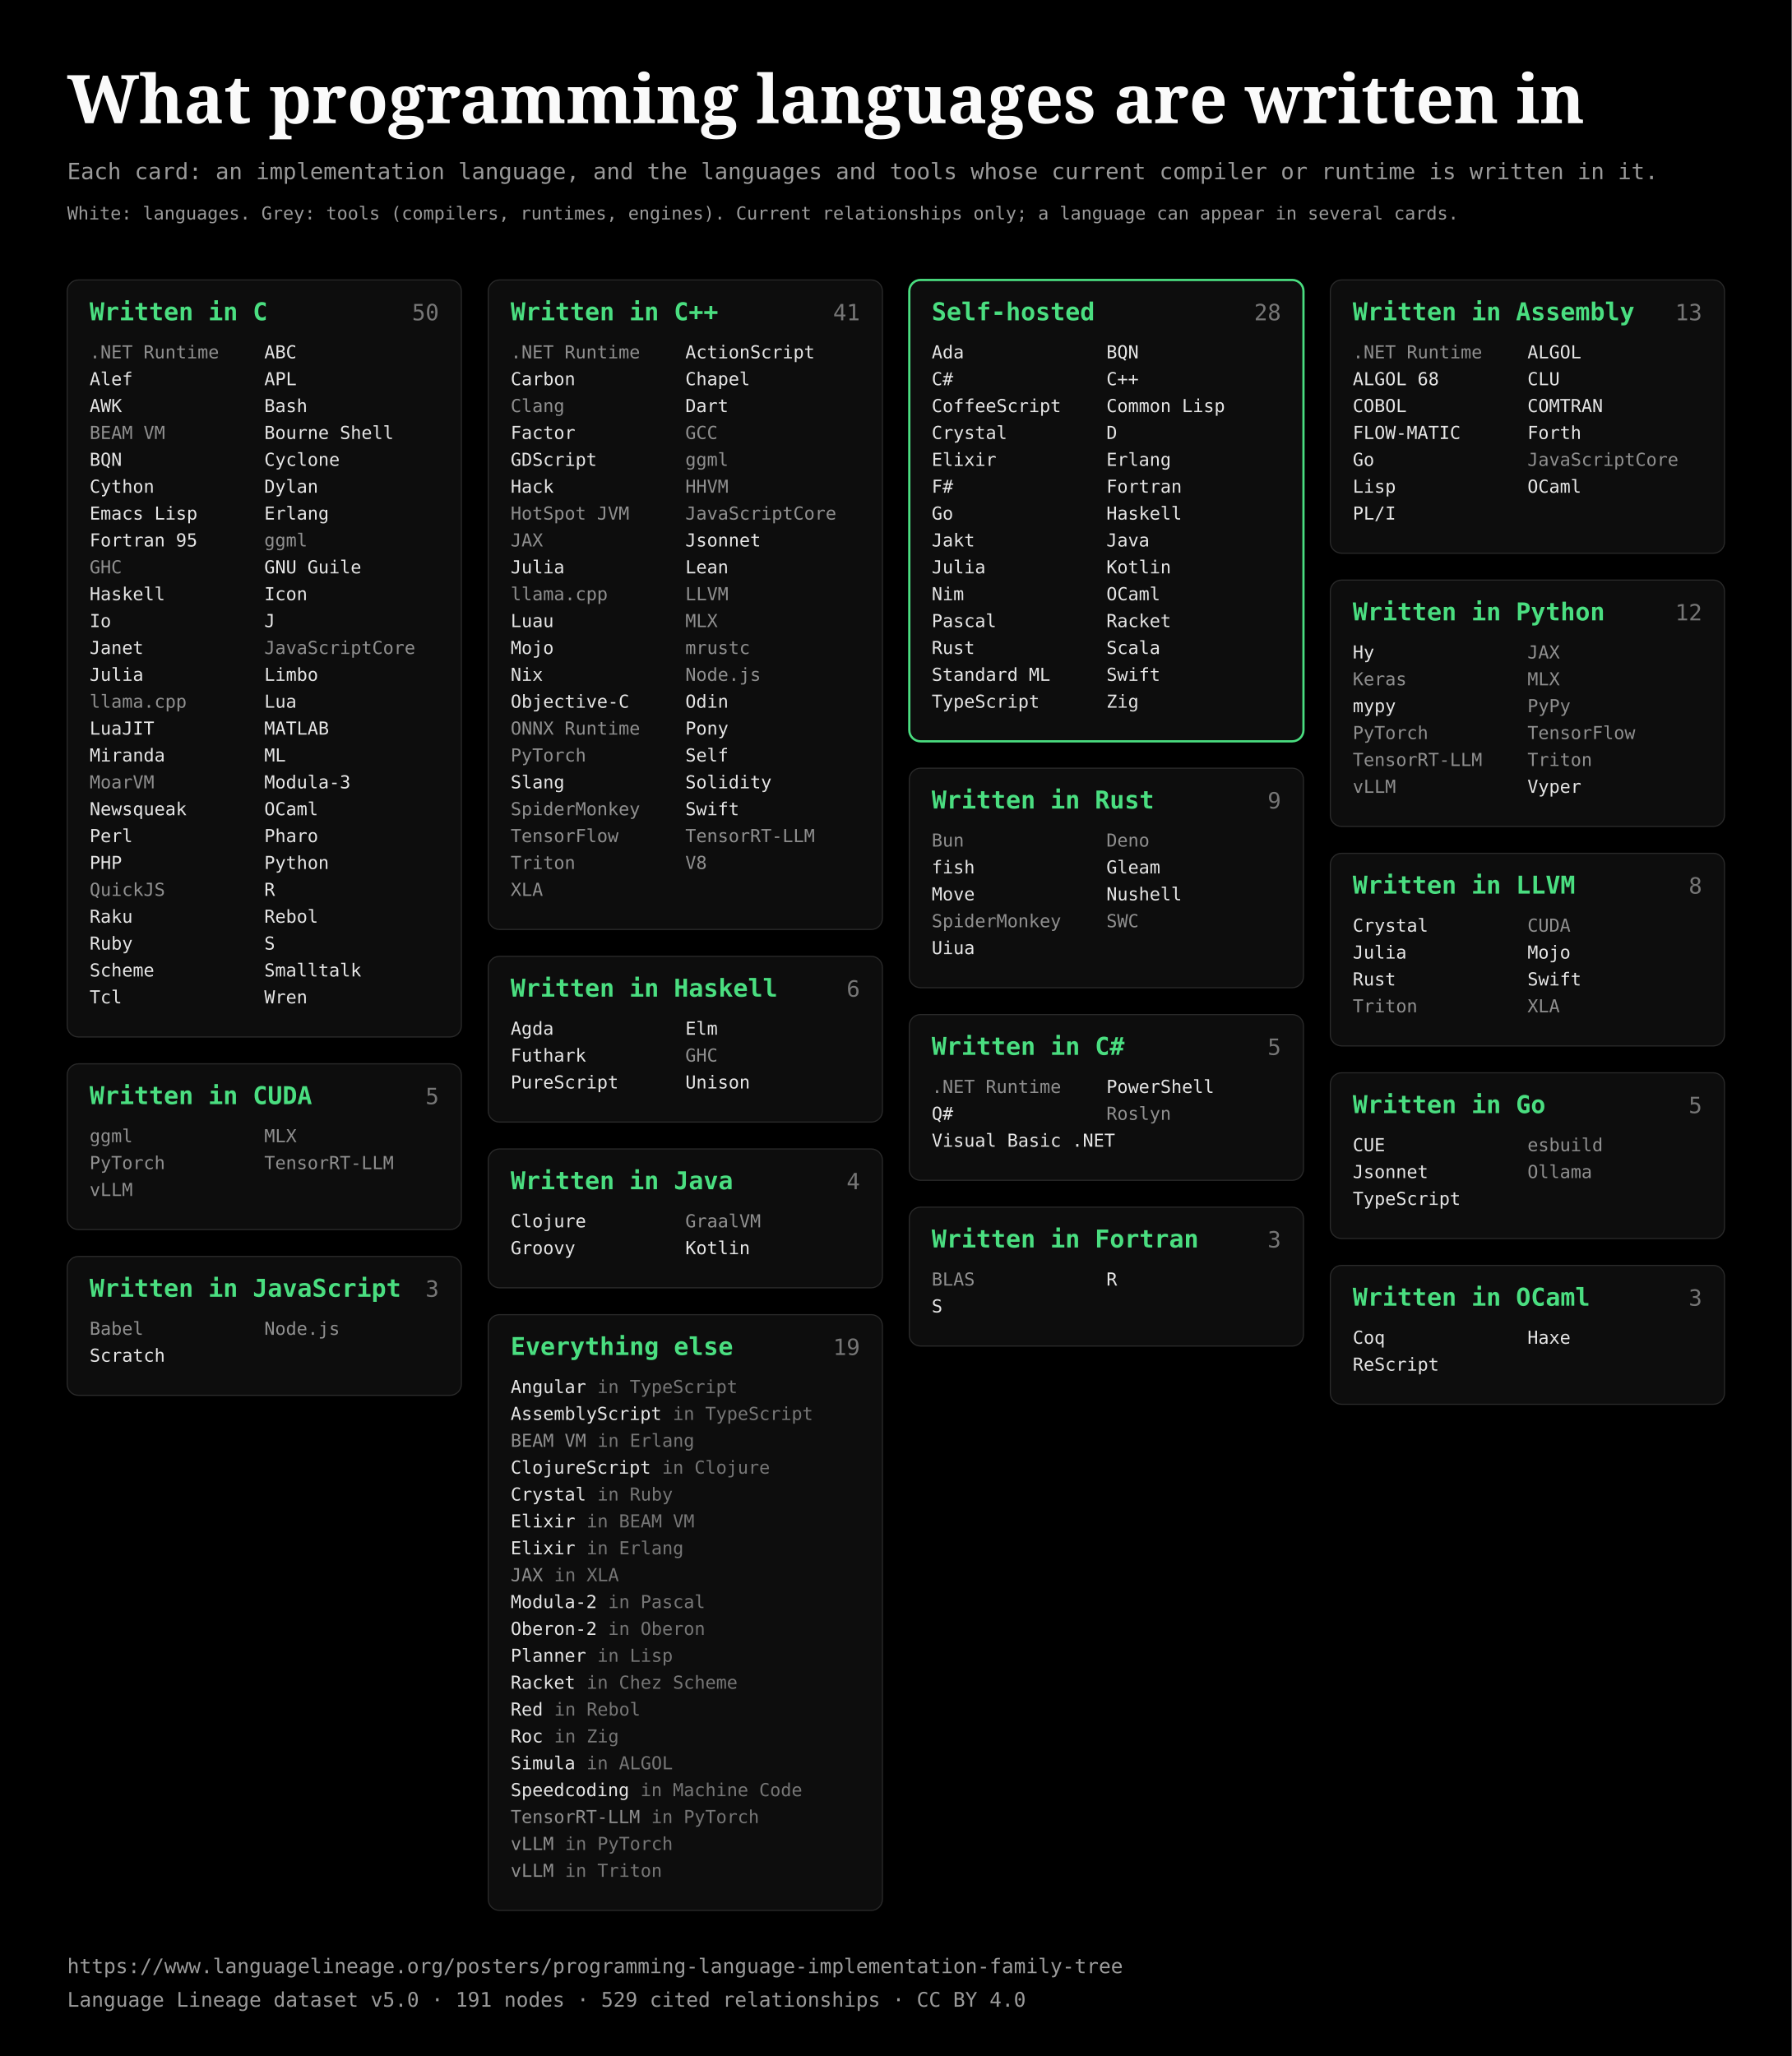
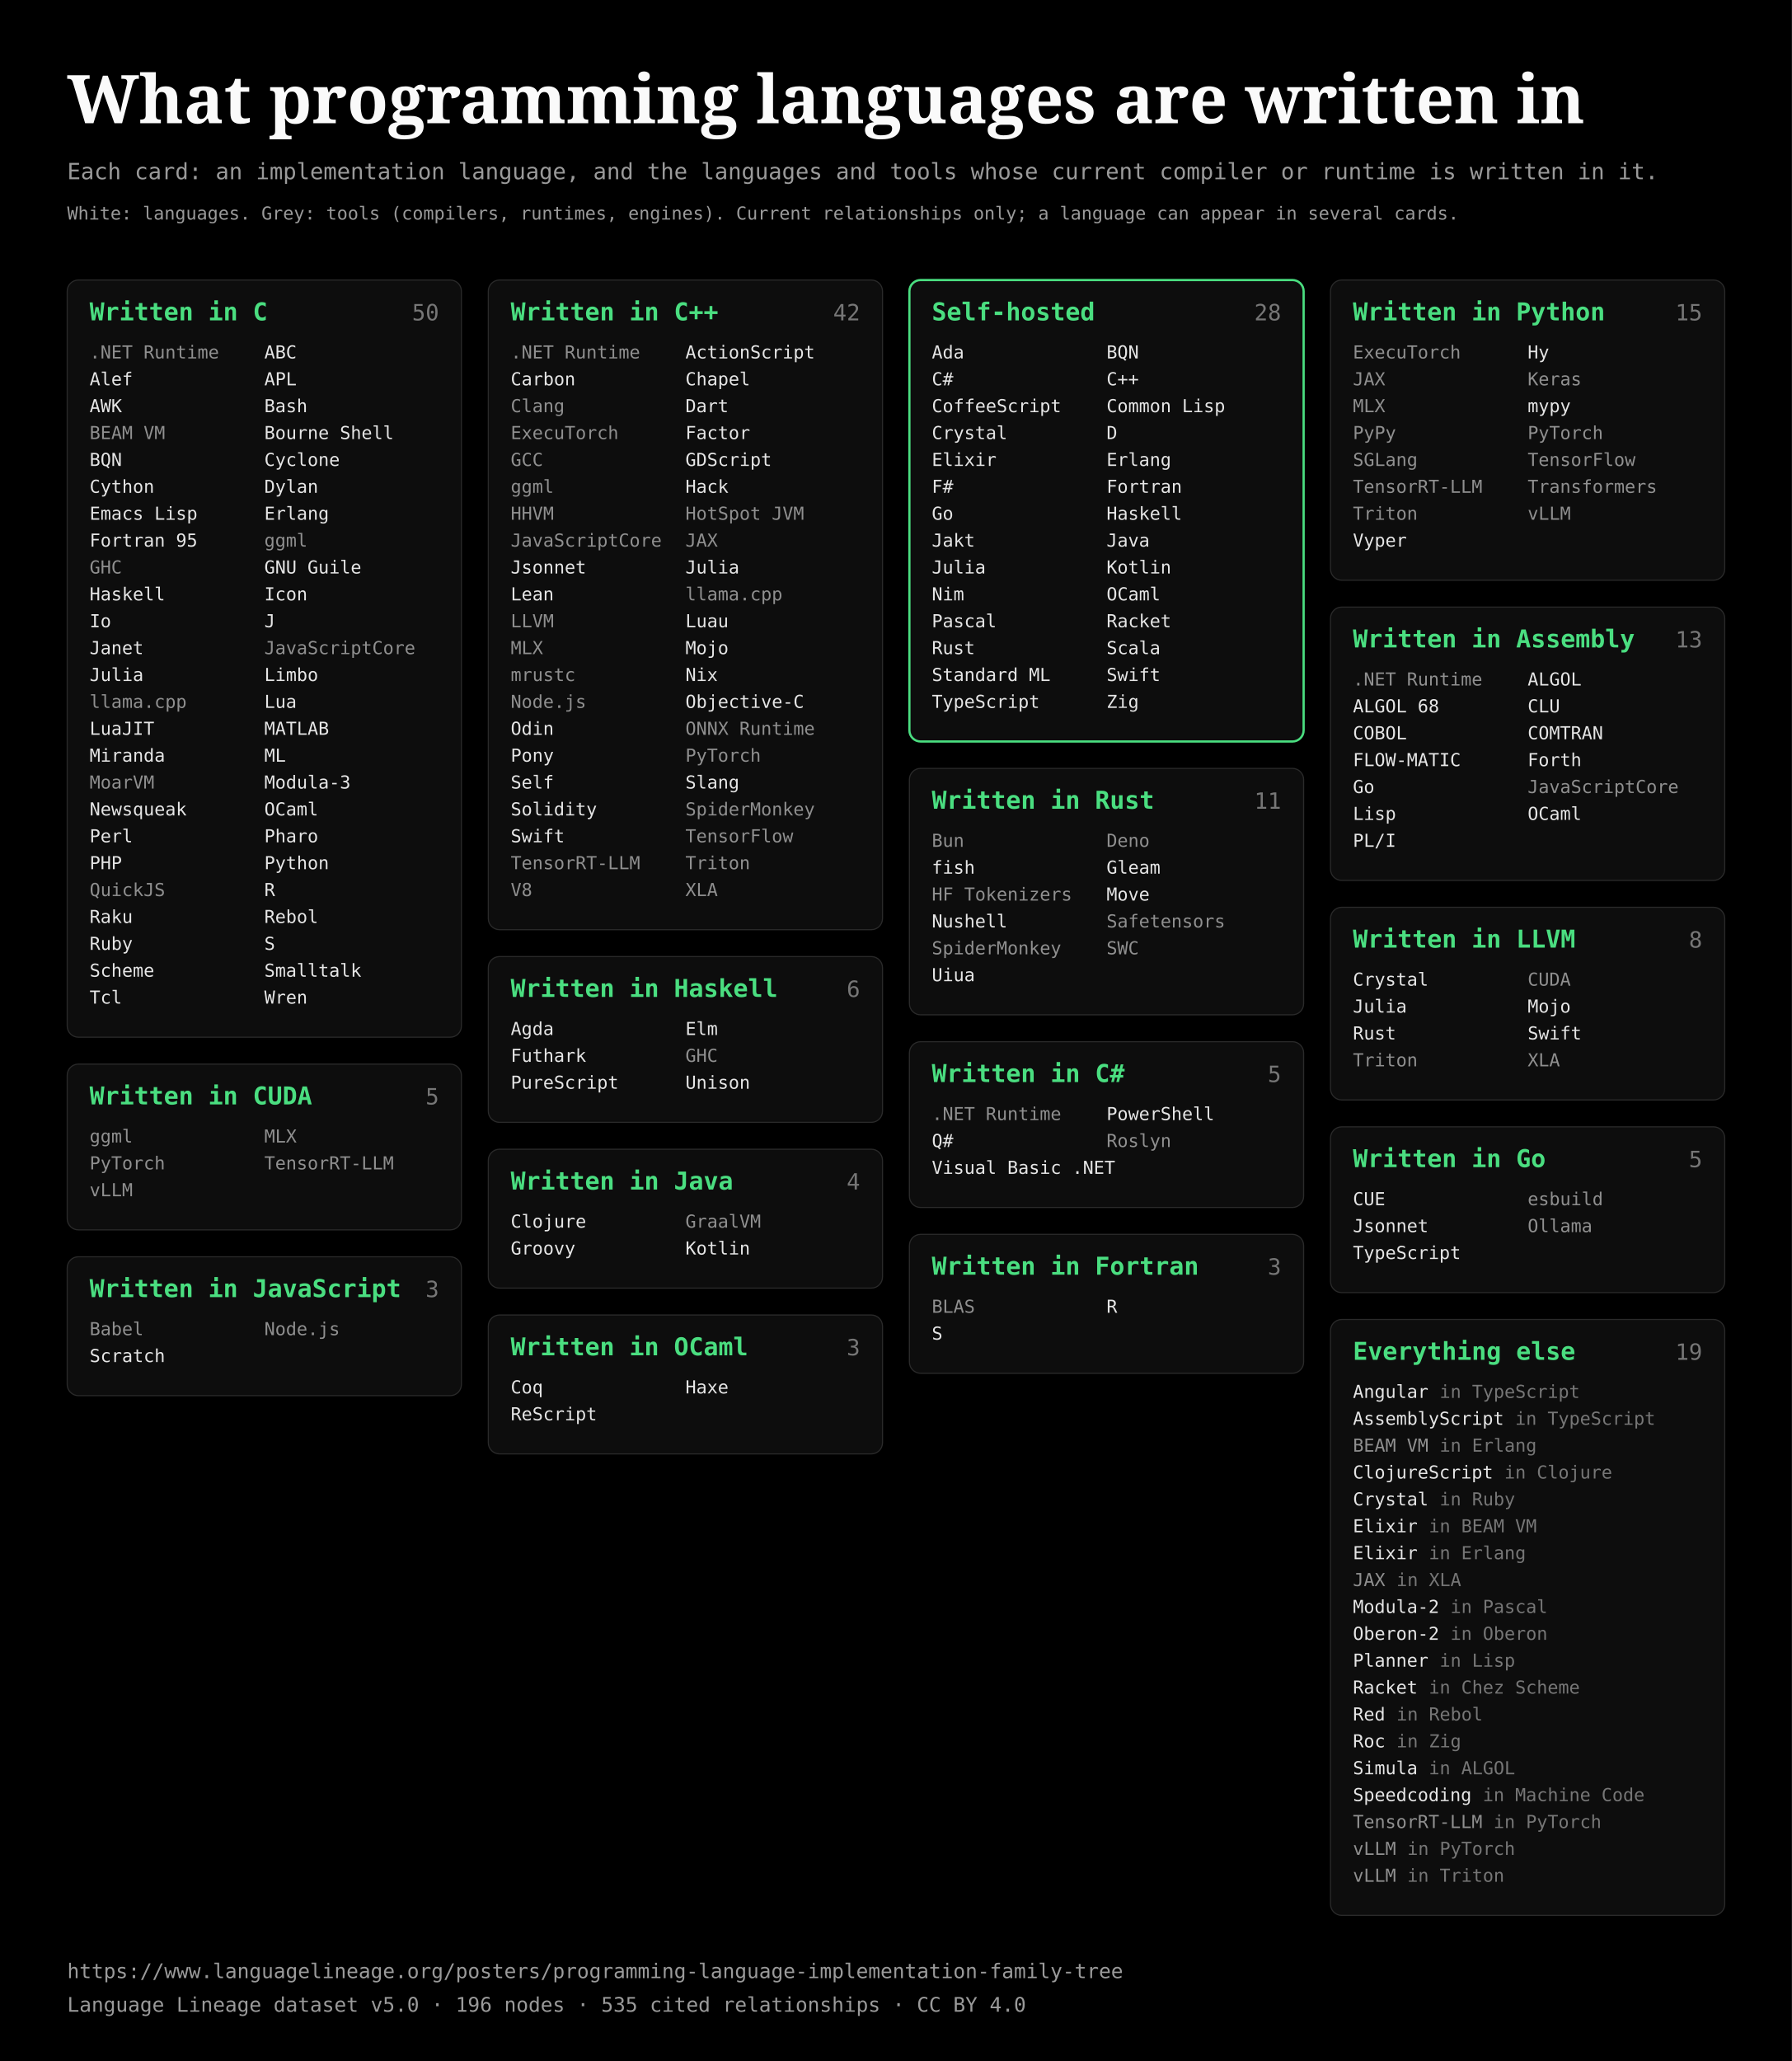
- <svg xmlns="http://www.w3.org/2000/svg" viewBox="0 0 1600 1836" width="1600" height="1836" role="img" aria-labelledby="poster-title poster-desc">
+ <svg xmlns="http://www.w3.org/2000/svg" viewBox="0 0 1600 1840" width="1600" height="1840" role="img" aria-labelledby="poster-title poster-desc">
  <style>
  text{font-family:'JetBrains Mono',ui-monospace,monospace}
  .pt1{font-family:'Fraunces 9pt SemiBold','Fraunces 9pt',Fraunces,Georgia,serif;font-size:60px;font-weight:600;fill:#fafafa}
  .ps{font-size:20px;fill:#9a9a9a}
  .pk{font-size:16px;fill:#9a9a9a}
  .ph{font-size:22px;font-weight:600;fill:#4ade80}
  .pc{font-size:20px;fill:#767676;text-anchor:end}
  .pi{font-size:16px;fill:#e5e5e5}
  .pt{font-size:16px;fill:#8f8f8f}
  .pm{fill:#767676}
  .pf{font-size:18px;fill:#9a9a9a}
</style>
-   <rect width="1600" height="1836" fill="#000" />
+   <rect width="1600" height="1840" fill="#000" />
  <text x="60" y="110" class="pt1">What programming languages are written in</text>
  <text x="60" y="160" class="ps">Each card: an implementation language, and the languages and tools whose current compiler or runtime is written in it.</text>
  <text x="60" y="196" class="pk">White: languages. Grey: tools (compilers, runtimes, engines). Current relationships only; a language can appear in several cards.</text>
  <rect x="60" y="250" width="352" height="676" rx="10" fill="#0d0d0d" stroke="#2a2a2a" stroke-width="1" />
  <text x="80" y="286" class="ph">Written in C</text>
  <text x="392" y="286" class="pc">50</text>
  <text x="80" y="320" class="pt">.NET Runtime</text>
  <text x="236" y="320" class="pi">ABC</text>
  <text x="80" y="344" class="pi">Alef</text>
  <text x="236" y="344" class="pi">APL</text>
  <text x="80" y="368" class="pi">AWK</text>
  <text x="236" y="368" class="pi">Bash</text>
  <text x="80" y="392" class="pt">BEAM VM</text>
  <text x="236" y="392" class="pi">Bourne Shell</text>
  <text x="80" y="416" class="pi">BQN</text>
  <text x="236" y="416" class="pi">Cyclone</text>
  <text x="80" y="440" class="pi">Cython</text>
  <text x="236" y="440" class="pi">Dylan</text>
  <text x="80" y="464" class="pi">Emacs Lisp</text>
  <text x="236" y="464" class="pi">Erlang</text>
  <text x="80" y="488" class="pi">Fortran 95</text>
  <text x="236" y="488" class="pt">ggml</text>
  <text x="80" y="512" class="pt">GHC</text>
  <text x="236" y="512" class="pi">GNU Guile</text>
  <text x="80" y="536" class="pi">Haskell</text>
  <text x="236" y="536" class="pi">Icon</text>
  <text x="80" y="560" class="pi">Io</text>
  <text x="236" y="560" class="pi">J</text>
  <text x="80" y="584" class="pi">Janet</text>
  <text x="236" y="584" class="pt">JavaScriptCore</text>
  <text x="80" y="608" class="pi">Julia</text>
  <text x="236" y="608" class="pi">Limbo</text>
  <text x="80" y="632" class="pt">llama.cpp</text>
  <text x="236" y="632" class="pi">Lua</text>
  <text x="80" y="656" class="pi">LuaJIT</text>
  <text x="236" y="656" class="pi">MATLAB</text>
  <text x="80" y="680" class="pi">Miranda</text>
  <text x="236" y="680" class="pi">ML</text>
  <text x="80" y="704" class="pt">MoarVM</text>
  <text x="236" y="704" class="pi">Modula-3</text>
  <text x="80" y="728" class="pi">Newsqueak</text>
  <text x="236" y="728" class="pi">OCaml</text>
  <text x="80" y="752" class="pi">Perl</text>
  <text x="236" y="752" class="pi">Pharo</text>
  <text x="80" y="776" class="pi">PHP</text>
  <text x="236" y="776" class="pi">Python</text>
  <text x="80" y="800" class="pt">QuickJS</text>
  <text x="236" y="800" class="pi">R</text>
  <text x="80" y="824" class="pi">Raku</text>
  <text x="236" y="824" class="pi">Rebol</text>
  <text x="80" y="848" class="pi">Ruby</text>
  <text x="236" y="848" class="pi">S</text>
  <text x="80" y="872" class="pi">Scheme</text>
  <text x="236" y="872" class="pi">Smalltalk</text>
  <text x="80" y="896" class="pi">Tcl</text>
  <text x="236" y="896" class="pi">Wren</text>
  <rect x="436" y="250" width="352" height="580" rx="10" fill="#0d0d0d" stroke="#2a2a2a" stroke-width="1" />
  <text x="456" y="286" class="ph">Written in C++</text>
-   <text x="768" y="286" class="pc">41</text>
+   <text x="768" y="286" class="pc">42</text>
  <text x="456" y="320" class="pt">.NET Runtime</text>
  <text x="612" y="320" class="pi">ActionScript</text>
  <text x="456" y="344" class="pi">Carbon</text>
  <text x="612" y="344" class="pi">Chapel</text>
  <text x="456" y="368" class="pt">Clang</text>
  <text x="612" y="368" class="pi">Dart</text>
-   <text x="456" y="392" class="pi">Factor</text>
-   <text x="612" y="392" class="pt">GCC</text>
-   <text x="456" y="416" class="pi">GDScript</text>
-   <text x="612" y="416" class="pt">ggml</text>
-   <text x="456" y="440" class="pi">Hack</text>
-   <text x="612" y="440" class="pt">HHVM</text>
-   <text x="456" y="464" class="pt">HotSpot JVM</text>
-   <text x="612" y="464" class="pt">JavaScriptCore</text>
-   <text x="456" y="488" class="pt">JAX</text>
-   <text x="612" y="488" class="pi">Jsonnet</text>
-   <text x="456" y="512" class="pi">Julia</text>
-   <text x="612" y="512" class="pi">Lean</text>
-   <text x="456" y="536" class="pt">llama.cpp</text>
-   <text x="612" y="536" class="pt">LLVM</text>
-   <text x="456" y="560" class="pi">Luau</text>
-   <text x="612" y="560" class="pt">MLX</text>
-   <text x="456" y="584" class="pi">Mojo</text>
-   <text x="612" y="584" class="pt">mrustc</text>
-   <text x="456" y="608" class="pi">Nix</text>
-   <text x="612" y="608" class="pt">Node.js</text>
-   <text x="456" y="632" class="pi">Objective-C</text>
-   <text x="612" y="632" class="pi">Odin</text>
-   <text x="456" y="656" class="pt">ONNX Runtime</text>
-   <text x="612" y="656" class="pi">Pony</text>
-   <text x="456" y="680" class="pt">PyTorch</text>
-   <text x="612" y="680" class="pi">Self</text>
-   <text x="456" y="704" class="pi">Slang</text>
-   <text x="612" y="704" class="pi">Solidity</text>
-   <text x="456" y="728" class="pt">SpiderMonkey</text>
-   <text x="612" y="728" class="pi">Swift</text>
-   <text x="456" y="752" class="pt">TensorFlow</text>
-   <text x="612" y="752" class="pt">TensorRT-LLM</text>
-   <text x="456" y="776" class="pt">Triton</text>
-   <text x="612" y="776" class="pt">V8</text>
-   <text x="456" y="800" class="pt">XLA</text>
+   <text x="456" y="392" class="pt">ExecuTorch</text>
+   <text x="612" y="392" class="pi">Factor</text>
+   <text x="456" y="416" class="pt">GCC</text>
+   <text x="612" y="416" class="pi">GDScript</text>
+   <text x="456" y="440" class="pt">ggml</text>
+   <text x="612" y="440" class="pi">Hack</text>
+   <text x="456" y="464" class="pt">HHVM</text>
+   <text x="612" y="464" class="pt">HotSpot JVM</text>
+   <text x="456" y="488" class="pt">JavaScriptCore</text>
+   <text x="612" y="488" class="pt">JAX</text>
+   <text x="456" y="512" class="pi">Jsonnet</text>
+   <text x="612" y="512" class="pi">Julia</text>
+   <text x="456" y="536" class="pi">Lean</text>
+   <text x="612" y="536" class="pt">llama.cpp</text>
+   <text x="456" y="560" class="pt">LLVM</text>
+   <text x="612" y="560" class="pi">Luau</text>
+   <text x="456" y="584" class="pt">MLX</text>
+   <text x="612" y="584" class="pi">Mojo</text>
+   <text x="456" y="608" class="pt">mrustc</text>
+   <text x="612" y="608" class="pi">Nix</text>
+   <text x="456" y="632" class="pt">Node.js</text>
+   <text x="612" y="632" class="pi">Objective-C</text>
+   <text x="456" y="656" class="pi">Odin</text>
+   <text x="612" y="656" class="pt">ONNX Runtime</text>
+   <text x="456" y="680" class="pi">Pony</text>
+   <text x="612" y="680" class="pt">PyTorch</text>
+   <text x="456" y="704" class="pi">Self</text>
+   <text x="612" y="704" class="pi">Slang</text>
+   <text x="456" y="728" class="pi">Solidity</text>
+   <text x="612" y="728" class="pt">SpiderMonkey</text>
+   <text x="456" y="752" class="pi">Swift</text>
+   <text x="612" y="752" class="pt">TensorFlow</text>
+   <text x="456" y="776" class="pt">TensorRT-LLM</text>
+   <text x="612" y="776" class="pt">Triton</text>
+   <text x="456" y="800" class="pt">V8</text>
+   <text x="612" y="800" class="pt">XLA</text>
  <rect x="812" y="250" width="352" height="412" rx="10" fill="#0d0d0d" stroke="#4ade80" stroke-width="2" />
  <text x="832" y="286" class="ph">Self-hosted</text>
  <text x="1144" y="286" class="pc">28</text>
  <text x="832" y="320" class="pi">Ada</text>
  <text x="988" y="320" class="pi">BQN</text>
  <text x="832" y="344" class="pi">C#</text>
  <text x="988" y="344" class="pi">C++</text>
  <text x="832" y="368" class="pi">CoffeeScript</text>
  <text x="988" y="368" class="pi">Common Lisp</text>
  <text x="832" y="392" class="pi">Crystal</text>
  <text x="988" y="392" class="pi">D</text>
  <text x="832" y="416" class="pi">Elixir</text>
  <text x="988" y="416" class="pi">Erlang</text>
  <text x="832" y="440" class="pi">F#</text>
  <text x="988" y="440" class="pi">Fortran</text>
  <text x="832" y="464" class="pi">Go</text>
  <text x="988" y="464" class="pi">Haskell</text>
  <text x="832" y="488" class="pi">Jakt</text>
  <text x="988" y="488" class="pi">Java</text>
  <text x="832" y="512" class="pi">Julia</text>
  <text x="988" y="512" class="pi">Kotlin</text>
  <text x="832" y="536" class="pi">Nim</text>
  <text x="988" y="536" class="pi">OCaml</text>
  <text x="832" y="560" class="pi">Pascal</text>
  <text x="988" y="560" class="pi">Racket</text>
  <text x="832" y="584" class="pi">Rust</text>
  <text x="988" y="584" class="pi">Scala</text>
  <text x="832" y="608" class="pi">Standard ML</text>
  <text x="988" y="608" class="pi">Swift</text>
  <text x="832" y="632" class="pi">TypeScript</text>
  <text x="988" y="632" class="pi">Zig</text>
-   <rect x="1188" y="250" width="352" height="244" rx="10" fill="#0d0d0d" stroke="#2a2a2a" stroke-width="1" />
-   <text x="1208" y="286" class="ph">Written in Assembly</text>
-   <text x="1520" y="286" class="pc">13</text>
-   <text x="1208" y="320" class="pt">.NET Runtime</text>
-   <text x="1364" y="320" class="pi">ALGOL</text>
-   <text x="1208" y="344" class="pi">ALGOL 68</text>
-   <text x="1364" y="344" class="pi">CLU</text>
-   <text x="1208" y="368" class="pi">COBOL</text>
-   <text x="1364" y="368" class="pi">COMTRAN</text>
-   <text x="1208" y="392" class="pi">FLOW-MATIC</text>
-   <text x="1364" y="392" class="pi">Forth</text>
-   <text x="1208" y="416" class="pi">Go</text>
-   <text x="1364" y="416" class="pt">JavaScriptCore</text>
-   <text x="1208" y="440" class="pi">Lisp</text>
-   <text x="1364" y="440" class="pi">OCaml</text>
-   <text x="1208" y="464" class="pi">PL/I</text>
-   <rect x="1188" y="518" width="352" height="220" rx="10" fill="#0d0d0d" stroke="#2a2a2a" stroke-width="1" />
-   <text x="1208" y="554" class="ph">Written in Python</text>
-   <text x="1520" y="554" class="pc">12</text>
-   <text x="1208" y="588" class="pi">Hy</text>
-   <text x="1364" y="588" class="pt">JAX</text>
-   <text x="1208" y="612" class="pt">Keras</text>
-   <text x="1364" y="612" class="pt">MLX</text>
-   <text x="1208" y="636" class="pi">mypy</text>
-   <text x="1364" y="636" class="pt">PyPy</text>
-   <text x="1208" y="660" class="pt">PyTorch</text>
-   <text x="1364" y="660" class="pt">TensorFlow</text>
-   <text x="1208" y="684" class="pt">TensorRT-LLM</text>
-   <text x="1364" y="684" class="pt">Triton</text>
-   <text x="1208" y="708" class="pt">vLLM</text>
-   <text x="1364" y="708" class="pi">Vyper</text>
-   <rect x="812" y="686" width="352" height="196" rx="10" fill="#0d0d0d" stroke="#2a2a2a" stroke-width="1" />
+   <rect x="1188" y="250" width="352" height="268" rx="10" fill="#0d0d0d" stroke="#2a2a2a" stroke-width="1" />
+   <text x="1208" y="286" class="ph">Written in Python</text>
+   <text x="1520" y="286" class="pc">15</text>
+   <text x="1208" y="320" class="pt">ExecuTorch</text>
+   <text x="1364" y="320" class="pi">Hy</text>
+   <text x="1208" y="344" class="pt">JAX</text>
+   <text x="1364" y="344" class="pt">Keras</text>
+   <text x="1208" y="368" class="pt">MLX</text>
+   <text x="1364" y="368" class="pi">mypy</text>
+   <text x="1208" y="392" class="pt">PyPy</text>
+   <text x="1364" y="392" class="pt">PyTorch</text>
+   <text x="1208" y="416" class="pt">SGLang</text>
+   <text x="1364" y="416" class="pt">TensorFlow</text>
+   <text x="1208" y="440" class="pt">TensorRT-LLM</text>
+   <text x="1364" y="440" class="pt">Transformers</text>
+   <text x="1208" y="464" class="pt">Triton</text>
+   <text x="1364" y="464" class="pt">vLLM</text>
+   <text x="1208" y="488" class="pi">Vyper</text>
+   <rect x="1188" y="542" width="352" height="244" rx="10" fill="#0d0d0d" stroke="#2a2a2a" stroke-width="1" />
+   <text x="1208" y="578" class="ph">Written in Assembly</text>
+   <text x="1520" y="578" class="pc">13</text>
+   <text x="1208" y="612" class="pt">.NET Runtime</text>
+   <text x="1364" y="612" class="pi">ALGOL</text>
+   <text x="1208" y="636" class="pi">ALGOL 68</text>
+   <text x="1364" y="636" class="pi">CLU</text>
+   <text x="1208" y="660" class="pi">COBOL</text>
+   <text x="1364" y="660" class="pi">COMTRAN</text>
+   <text x="1208" y="684" class="pi">FLOW-MATIC</text>
+   <text x="1364" y="684" class="pi">Forth</text>
+   <text x="1208" y="708" class="pi">Go</text>
+   <text x="1364" y="708" class="pt">JavaScriptCore</text>
+   <text x="1208" y="732" class="pi">Lisp</text>
+   <text x="1364" y="732" class="pi">OCaml</text>
+   <text x="1208" y="756" class="pi">PL/I</text>
+   <rect x="812" y="686" width="352" height="220" rx="10" fill="#0d0d0d" stroke="#2a2a2a" stroke-width="1" />
  <text x="832" y="722" class="ph">Written in Rust</text>
-   <text x="1144" y="722" class="pc">9</text>
+   <text x="1144" y="722" class="pc">11</text>
  <text x="832" y="756" class="pt">Bun</text>
  <text x="988" y="756" class="pt">Deno</text>
  <text x="832" y="780" class="pi">fish</text>
  <text x="988" y="780" class="pi">Gleam</text>
-   <text x="832" y="804" class="pi">Move</text>
-   <text x="988" y="804" class="pi">Nushell</text>
-   <text x="832" y="828" class="pt">SpiderMonkey</text>
-   <text x="988" y="828" class="pt">SWC</text>
-   <text x="832" y="852" class="pi">Uiua</text>
-   <rect x="1188" y="762" width="352" height="172" rx="10" fill="#0d0d0d" stroke="#2a2a2a" stroke-width="1" />
-   <text x="1208" y="798" class="ph">Written in LLVM</text>
-   <text x="1520" y="798" class="pc">8</text>
-   <text x="1208" y="832" class="pi">Crystal</text>
-   <text x="1364" y="832" class="pt">CUDA</text>
-   <text x="1208" y="856" class="pi">Julia</text>
-   <text x="1364" y="856" class="pi">Mojo</text>
-   <text x="1208" y="880" class="pi">Rust</text>
-   <text x="1364" y="880" class="pi">Swift</text>
-   <text x="1208" y="904" class="pt">Triton</text>
-   <text x="1364" y="904" class="pt">XLA</text>
+   <text x="832" y="804" class="pt">HF Tokenizers</text>
+   <text x="988" y="804" class="pi">Move</text>
+   <text x="832" y="828" class="pi">Nushell</text>
+   <text x="988" y="828" class="pt">Safetensors</text>
+   <text x="832" y="852" class="pt">SpiderMonkey</text>
+   <text x="988" y="852" class="pt">SWC</text>
+   <text x="832" y="876" class="pi">Uiua</text>
+   <rect x="1188" y="810" width="352" height="172" rx="10" fill="#0d0d0d" stroke="#2a2a2a" stroke-width="1" />
+   <text x="1208" y="846" class="ph">Written in LLVM</text>
+   <text x="1520" y="846" class="pc">8</text>
+   <text x="1208" y="880" class="pi">Crystal</text>
+   <text x="1364" y="880" class="pt">CUDA</text>
+   <text x="1208" y="904" class="pi">Julia</text>
+   <text x="1364" y="904" class="pi">Mojo</text>
+   <text x="1208" y="928" class="pi">Rust</text>
+   <text x="1364" y="928" class="pi">Swift</text>
+   <text x="1208" y="952" class="pt">Triton</text>
+   <text x="1364" y="952" class="pt">XLA</text>
  <rect x="436" y="854" width="352" height="148" rx="10" fill="#0d0d0d" stroke="#2a2a2a" stroke-width="1" />
  <text x="456" y="890" class="ph">Written in Haskell</text>
  <text x="768" y="890" class="pc">6</text>
  <text x="456" y="924" class="pi">Agda</text>
  <text x="612" y="924" class="pi">Elm</text>
  <text x="456" y="948" class="pi">Futhark</text>
  <text x="612" y="948" class="pt">GHC</text>
  <text x="456" y="972" class="pi">PureScript</text>
  <text x="612" y="972" class="pi">Unison</text>
-   <rect x="812" y="906" width="352" height="148" rx="10" fill="#0d0d0d" stroke="#2a2a2a" stroke-width="1" />
-   <text x="832" y="942" class="ph">Written in C#</text>
-   <text x="1144" y="942" class="pc">5</text>
-   <text x="832" y="976" class="pt">.NET Runtime</text>
-   <text x="988" y="976" class="pi">PowerShell</text>
-   <text x="832" y="1000" class="pi">Q#</text>
-   <text x="988" y="1000" class="pt">Roslyn</text>
-   <text x="832" y="1024" class="pi">Visual Basic .NET</text>
+   <rect x="812" y="930" width="352" height="148" rx="10" fill="#0d0d0d" stroke="#2a2a2a" stroke-width="1" />
+   <text x="832" y="966" class="ph">Written in C#</text>
+   <text x="1144" y="966" class="pc">5</text>
+   <text x="832" y="1000" class="pt">.NET Runtime</text>
+   <text x="988" y="1000" class="pi">PowerShell</text>
+   <text x="832" y="1024" class="pi">Q#</text>
+   <text x="988" y="1024" class="pt">Roslyn</text>
+   <text x="832" y="1048" class="pi">Visual Basic .NET</text>
  <rect x="60" y="950" width="352" height="148" rx="10" fill="#0d0d0d" stroke="#2a2a2a" stroke-width="1" />
  <text x="80" y="986" class="ph">Written in CUDA</text>
  <text x="392" y="986" class="pc">5</text>
  <text x="80" y="1020" class="pt">ggml</text>
  <text x="236" y="1020" class="pt">MLX</text>
  <text x="80" y="1044" class="pt">PyTorch</text>
  <text x="236" y="1044" class="pt">TensorRT-LLM</text>
  <text x="80" y="1068" class="pt">vLLM</text>
-   <rect x="1188" y="958" width="352" height="148" rx="10" fill="#0d0d0d" stroke="#2a2a2a" stroke-width="1" />
-   <text x="1208" y="994" class="ph">Written in Go</text>
-   <text x="1520" y="994" class="pc">5</text>
-   <text x="1208" y="1028" class="pi">CUE</text>
-   <text x="1364" y="1028" class="pt">esbuild</text>
-   <text x="1208" y="1052" class="pi">Jsonnet</text>
-   <text x="1364" y="1052" class="pt">Ollama</text>
-   <text x="1208" y="1076" class="pi">TypeScript</text>
+   <rect x="1188" y="1006" width="352" height="148" rx="10" fill="#0d0d0d" stroke="#2a2a2a" stroke-width="1" />
+   <text x="1208" y="1042" class="ph">Written in Go</text>
+   <text x="1520" y="1042" class="pc">5</text>
+   <text x="1208" y="1076" class="pi">CUE</text>
+   <text x="1364" y="1076" class="pt">esbuild</text>
+   <text x="1208" y="1100" class="pi">Jsonnet</text>
+   <text x="1364" y="1100" class="pt">Ollama</text>
+   <text x="1208" y="1124" class="pi">TypeScript</text>
  <rect x="436" y="1026" width="352" height="124" rx="10" fill="#0d0d0d" stroke="#2a2a2a" stroke-width="1" />
  <text x="456" y="1062" class="ph">Written in Java</text>
  <text x="768" y="1062" class="pc">4</text>
  <text x="456" y="1096" class="pi">Clojure</text>
  <text x="612" y="1096" class="pt">GraalVM</text>
  <text x="456" y="1120" class="pi">Groovy</text>
  <text x="612" y="1120" class="pi">Kotlin</text>
-   <rect x="812" y="1078" width="352" height="124" rx="10" fill="#0d0d0d" stroke="#2a2a2a" stroke-width="1" />
-   <text x="832" y="1114" class="ph">Written in Fortran</text>
-   <text x="1144" y="1114" class="pc">3</text>
-   <text x="832" y="1148" class="pt">BLAS</text>
-   <text x="988" y="1148" class="pi">R</text>
-   <text x="832" y="1172" class="pi">S</text>
+   <rect x="812" y="1102" width="352" height="124" rx="10" fill="#0d0d0d" stroke="#2a2a2a" stroke-width="1" />
+   <text x="832" y="1138" class="ph">Written in Fortran</text>
+   <text x="1144" y="1138" class="pc">3</text>
+   <text x="832" y="1172" class="pt">BLAS</text>
+   <text x="988" y="1172" class="pi">R</text>
+   <text x="832" y="1196" class="pi">S</text>
  <rect x="60" y="1122" width="352" height="124" rx="10" fill="#0d0d0d" stroke="#2a2a2a" stroke-width="1" />
  <text x="80" y="1158" class="ph">Written in JavaScript</text>
  <text x="392" y="1158" class="pc">3</text>
  <text x="80" y="1192" class="pt">Babel</text>
  <text x="236" y="1192" class="pt">Node.js</text>
  <text x="80" y="1216" class="pi">Scratch</text>
-   <rect x="1188" y="1130" width="352" height="124" rx="10" fill="#0d0d0d" stroke="#2a2a2a" stroke-width="1" />
-   <text x="1208" y="1166" class="ph">Written in OCaml</text>
-   <text x="1520" y="1166" class="pc">3</text>
-   <text x="1208" y="1200" class="pi">Coq</text>
-   <text x="1364" y="1200" class="pi">Haxe</text>
-   <text x="1208" y="1224" class="pi">ReScript</text>
-   <rect x="436" y="1174" width="352" height="532" rx="10" fill="#0d0d0d" stroke="#2a2a2a" stroke-width="1" />
-   <text x="456" y="1210" class="ph">Everything else</text>
-   <text x="768" y="1210" class="pc">19</text>
-   <text x="456" y="1244" class="pi">Angular<tspan class="pm" dx="10">in TypeScript</tspan>
-   </text>
-   <text x="456" y="1268" class="pi">AssemblyScript<tspan class="pm" dx="10">in TypeScript</tspan>
-   </text>
-   <text x="456" y="1292" class="pt">BEAM VM<tspan class="pm" dx="10">in Erlang</tspan>
-   </text>
-   <text x="456" y="1316" class="pi">ClojureScript<tspan class="pm" dx="10">in Clojure</tspan>
-   </text>
-   <text x="456" y="1340" class="pi">Crystal<tspan class="pm" dx="10">in Ruby</tspan>
-   </text>
-   <text x="456" y="1364" class="pi">Elixir<tspan class="pm" dx="10">in BEAM VM</tspan>
-   </text>
-   <text x="456" y="1388" class="pi">Elixir<tspan class="pm" dx="10">in Erlang</tspan>
-   </text>
-   <text x="456" y="1412" class="pt">JAX<tspan class="pm" dx="10">in XLA</tspan>
-   </text>
-   <text x="456" y="1436" class="pi">Modula-2<tspan class="pm" dx="10">in Pascal</tspan>
-   </text>
-   <text x="456" y="1460" class="pi">Oberon-2<tspan class="pm" dx="10">in Oberon</tspan>
-   </text>
-   <text x="456" y="1484" class="pi">Planner<tspan class="pm" dx="10">in Lisp</tspan>
-   </text>
-   <text x="456" y="1508" class="pi">Racket<tspan class="pm" dx="10">in Chez Scheme</tspan>
-   </text>
-   <text x="456" y="1532" class="pi">Red<tspan class="pm" dx="10">in Rebol</tspan>
-   </text>
-   <text x="456" y="1556" class="pi">Roc<tspan class="pm" dx="10">in Zig</tspan>
-   </text>
-   <text x="456" y="1580" class="pi">Simula<tspan class="pm" dx="10">in ALGOL</tspan>
-   </text>
-   <text x="456" y="1604" class="pi">Speedcoding<tspan class="pm" dx="10">in Machine Code</tspan>
-   </text>
-   <text x="456" y="1628" class="pt">TensorRT-LLM<tspan class="pm" dx="10">in PyTorch</tspan>
-   </text>
-   <text x="456" y="1652" class="pt">vLLM<tspan class="pm" dx="10">in PyTorch</tspan>
-   </text>
-   <text x="456" y="1676" class="pt">vLLM<tspan class="pm" dx="10">in Triton</tspan>
-   </text>
-   <text x="60" y="1762" class="pf">https://www.languagelineage.org/posters/programming-language-implementation-family-tree</text>
-   <text x="60" y="1792" class="pf">Language Lineage dataset v5.0  ·  191 nodes  ·  529 cited relationships  ·  CC BY 4.0</text>
+   <rect x="436" y="1174" width="352" height="124" rx="10" fill="#0d0d0d" stroke="#2a2a2a" stroke-width="1" />
+   <text x="456" y="1210" class="ph">Written in OCaml</text>
+   <text x="768" y="1210" class="pc">3</text>
+   <text x="456" y="1244" class="pi">Coq</text>
+   <text x="612" y="1244" class="pi">Haxe</text>
+   <text x="456" y="1268" class="pi">ReScript</text>
+   <rect x="1188" y="1178" width="352" height="532" rx="10" fill="#0d0d0d" stroke="#2a2a2a" stroke-width="1" />
+   <text x="1208" y="1214" class="ph">Everything else</text>
+   <text x="1520" y="1214" class="pc">19</text>
+   <text x="1208" y="1248" class="pi">Angular<tspan class="pm" dx="10">in TypeScript</tspan>
+   </text>
+   <text x="1208" y="1272" class="pi">AssemblyScript<tspan class="pm" dx="10">in TypeScript</tspan>
+   </text>
+   <text x="1208" y="1296" class="pt">BEAM VM<tspan class="pm" dx="10">in Erlang</tspan>
+   </text>
+   <text x="1208" y="1320" class="pi">ClojureScript<tspan class="pm" dx="10">in Clojure</tspan>
+   </text>
+   <text x="1208" y="1344" class="pi">Crystal<tspan class="pm" dx="10">in Ruby</tspan>
+   </text>
+   <text x="1208" y="1368" class="pi">Elixir<tspan class="pm" dx="10">in BEAM VM</tspan>
+   </text>
+   <text x="1208" y="1392" class="pi">Elixir<tspan class="pm" dx="10">in Erlang</tspan>
+   </text>
+   <text x="1208" y="1416" class="pt">JAX<tspan class="pm" dx="10">in XLA</tspan>
+   </text>
+   <text x="1208" y="1440" class="pi">Modula-2<tspan class="pm" dx="10">in Pascal</tspan>
+   </text>
+   <text x="1208" y="1464" class="pi">Oberon-2<tspan class="pm" dx="10">in Oberon</tspan>
+   </text>
+   <text x="1208" y="1488" class="pi">Planner<tspan class="pm" dx="10">in Lisp</tspan>
+   </text>
+   <text x="1208" y="1512" class="pi">Racket<tspan class="pm" dx="10">in Chez Scheme</tspan>
+   </text>
+   <text x="1208" y="1536" class="pi">Red<tspan class="pm" dx="10">in Rebol</tspan>
+   </text>
+   <text x="1208" y="1560" class="pi">Roc<tspan class="pm" dx="10">in Zig</tspan>
+   </text>
+   <text x="1208" y="1584" class="pi">Simula<tspan class="pm" dx="10">in ALGOL</tspan>
+   </text>
+   <text x="1208" y="1608" class="pi">Speedcoding<tspan class="pm" dx="10">in Machine Code</tspan>
+   </text>
+   <text x="1208" y="1632" class="pt">TensorRT-LLM<tspan class="pm" dx="10">in PyTorch</tspan>
+   </text>
+   <text x="1208" y="1656" class="pt">vLLM<tspan class="pm" dx="10">in PyTorch</tspan>
+   </text>
+   <text x="1208" y="1680" class="pt">vLLM<tspan class="pm" dx="10">in Triton</tspan>
+   </text>
+   <text x="60" y="1766" class="pf">https://www.languagelineage.org/posters/programming-language-implementation-family-tree</text>
+   <text x="60" y="1796" class="pf">Language Lineage dataset v5.0  ·  196 nodes  ·  535 cited relationships  ·  CC BY 4.0</text>
</svg>
